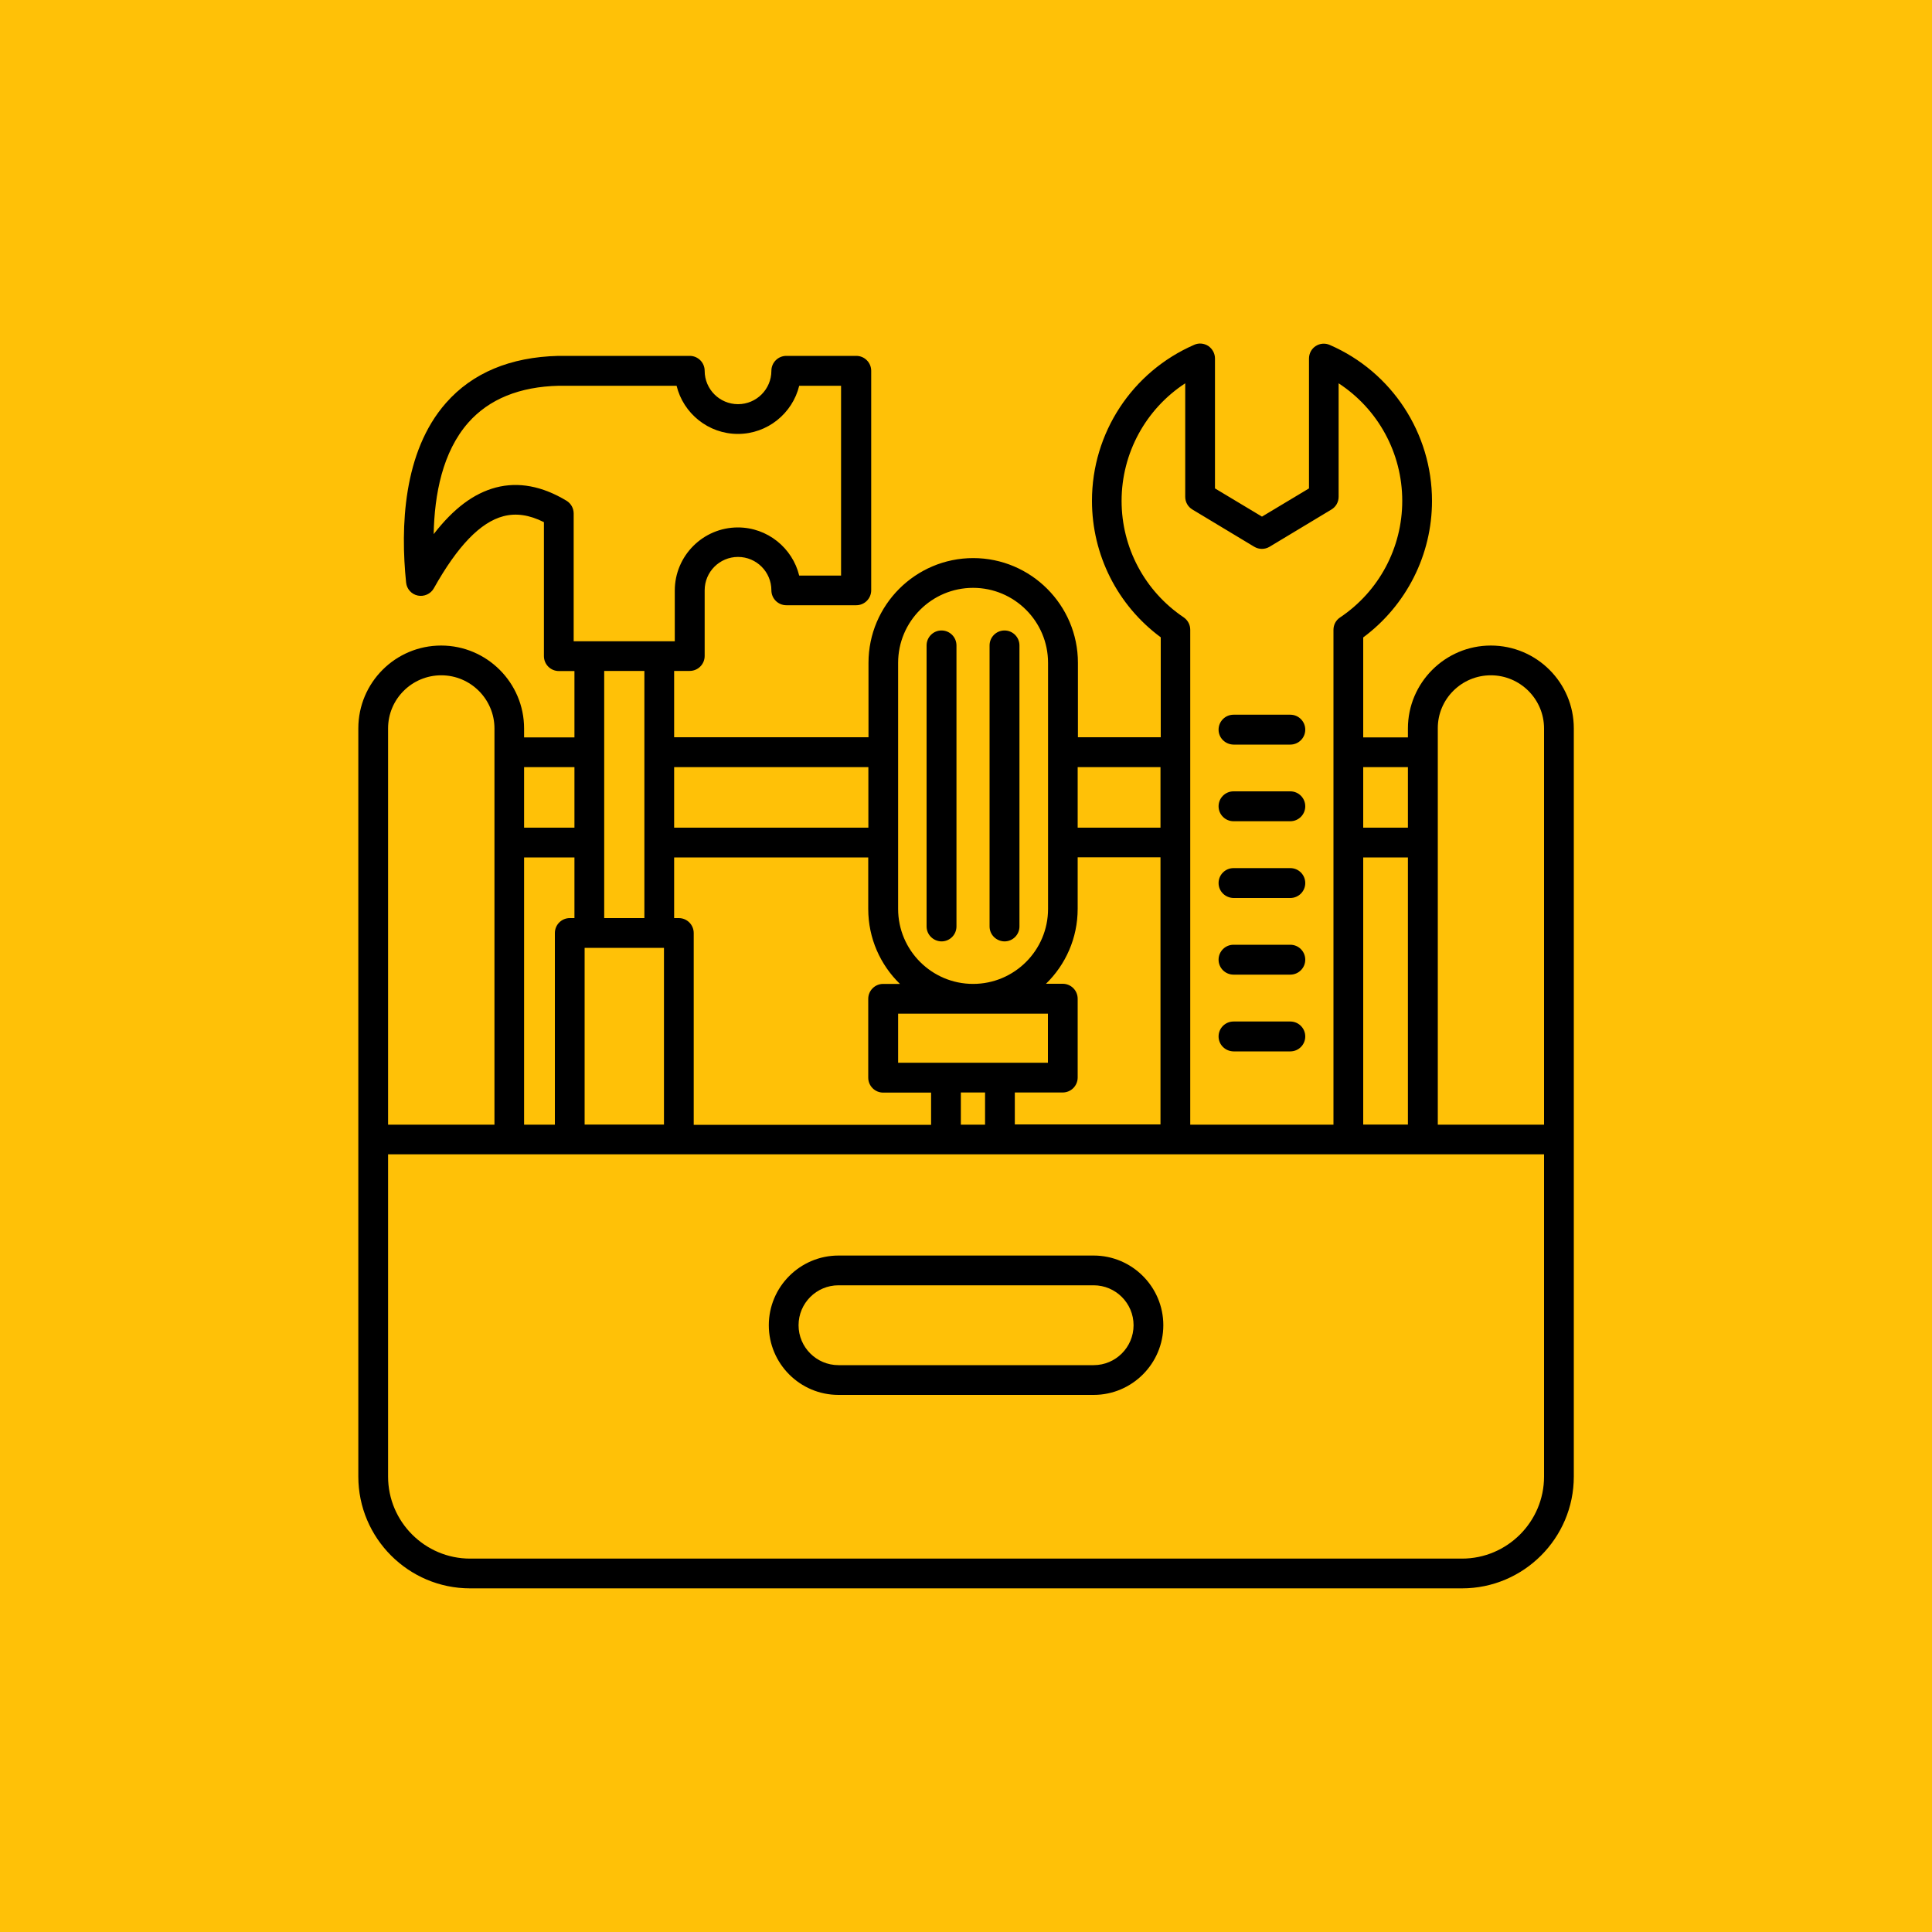
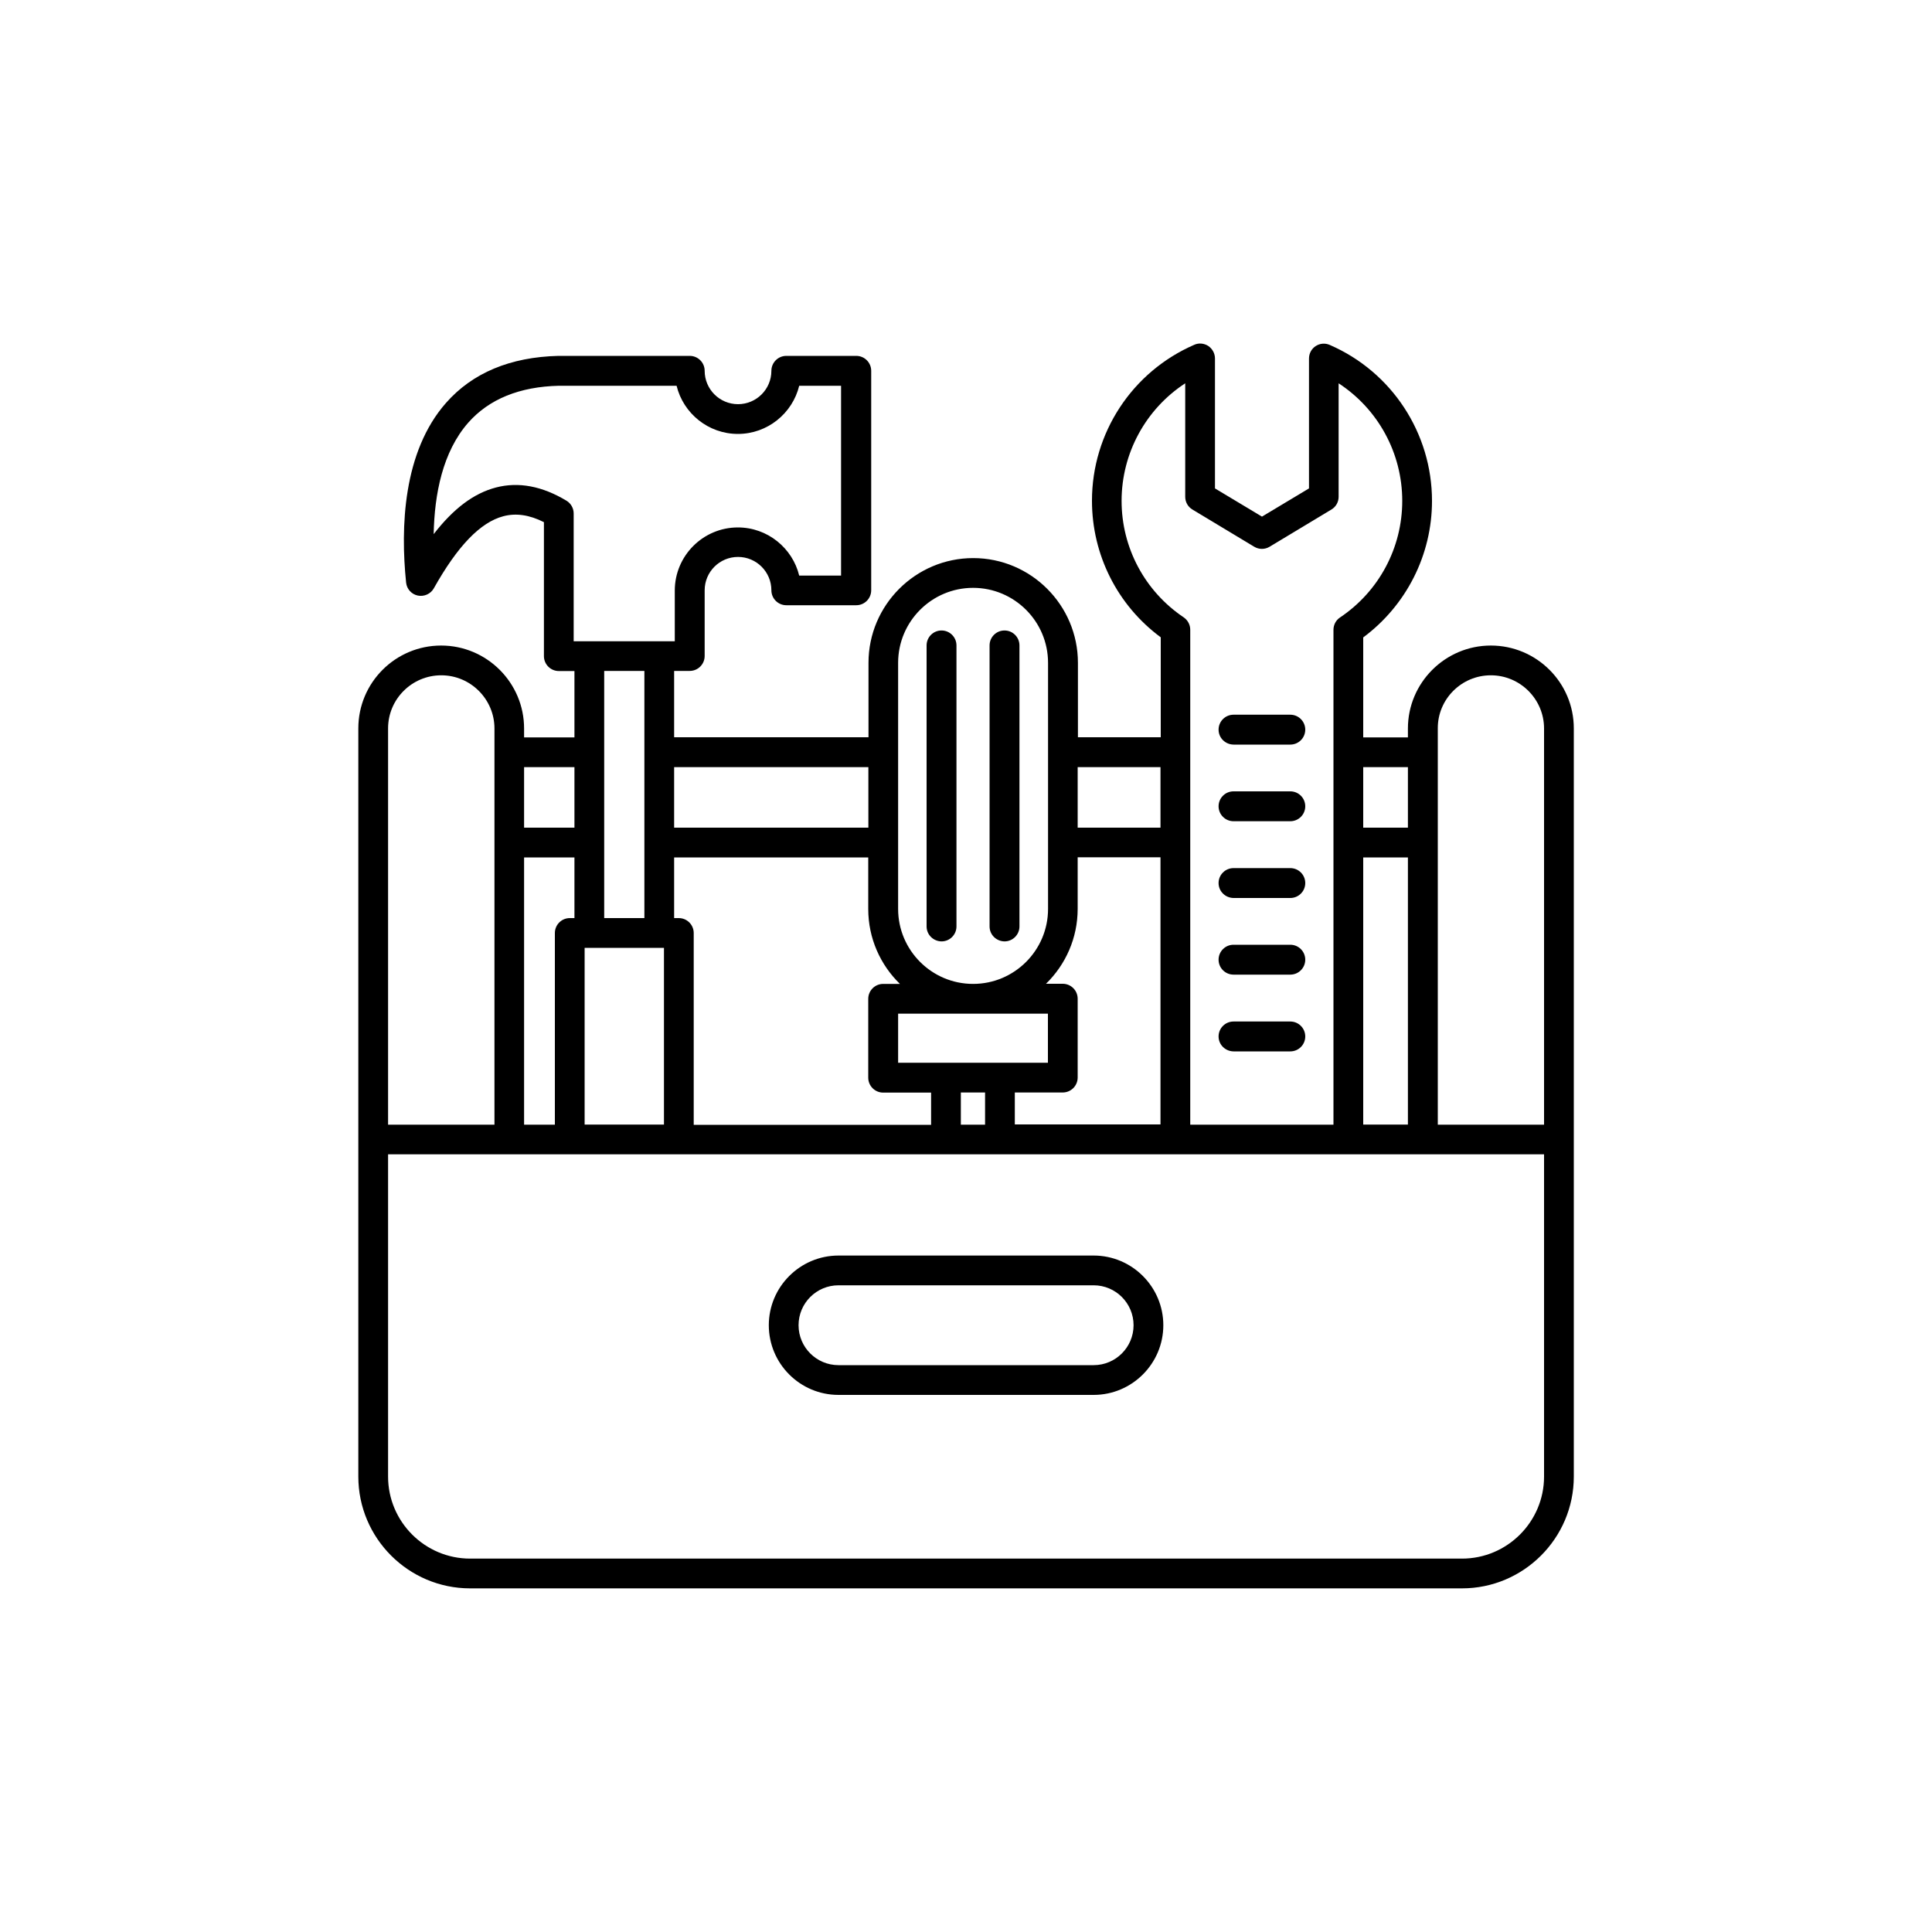
<svg xmlns="http://www.w3.org/2000/svg" version="1.1" x="0px" y="0px" viewBox="-25 -25 150 150" style="enable-background:new 0 0 100 100;" xml:space="preserve">
-   <rect x="-25" y="-25" width="150" height="150" fill="#FFC107" />
+   <rect x="-25" y="-25" width="150" height="150" fill="transparent" />
  <path d="M90.75,25.12c-3.55,0-6.44,2.89-6.44,6.44v0.69h-3.47v-7.76c3.35-2.49,5.34-6.41,5.34-10.6c0-5.26-3.12-10.02-7.94-12.11           c-0.36-0.16-0.77-0.12-1.09,0.09c-0.33,0.21-0.52,0.58-0.52,0.97v10.08l-3.65,2.19l-3.65-2.19V2.83c0-0.39-0.2-0.75-0.52-0.97           c-0.33-0.21-0.74-0.25-1.09-0.09c-4.83,2.1-7.94,6.85-7.94,12.11c0,4.2,1.98,8.12,5.34,10.6v7.76h-6.43v-5.78           c0-4.48-3.65-8.13-8.13-8.13s-8.13,3.65-8.13,8.13v5.78H27.34v-5.15h1.21c0.64,0,1.16-0.52,1.16-1.16v-5.1           c0-1.43,1.16-2.59,2.59-2.59c1.43,0,2.59,1.16,2.59,2.59c0,0.64,0.52,1.16,1.16,1.16h5.43c0.64,0,1.16-0.52,1.16-1.16V3.79           c0-0.64-0.52-1.16-1.16-1.16h-5.43c-0.64,0-1.16,0.52-1.16,1.16c0,1.43-1.16,2.59-2.59,2.59c-1.43,0-2.59-1.16-2.59-2.59           c0-0.64-0.52-1.16-1.16-1.16H18.39c-0.01,0-0.02,0-0.03,0c-3.74,0.09-6.68,1.32-8.73,3.65c-3.35,3.8-3.54,9.68-3.1,13.95           c0.05,0.5,0.42,0.91,0.91,1.01c0.49,0.1,1-0.13,1.24-0.56c1.85-3.3,3.62-5.13,5.4-5.6c0.98-0.26,2.02-0.11,3.15,0.46v10.4           c0,0.64,0.52,1.16,1.16,1.16h1.21v5.15h-3.91v-0.69c0-3.55-2.89-6.44-6.44-6.44S2.82,28,2.82,31.55v31.92v26.17           c0,4.78,3.89,8.68,8.68,8.68h77.01c4.78,0,8.68-3.89,8.68-8.68V63.47V31.55C97.19,28,94.3,25.12,90.75,25.12z M90.75,27.43           c2.27,0,4.13,1.85,4.13,4.13v30.76h-8.25V31.55C86.62,29.28,88.47,27.43,90.75,27.43z M80.84,41.57h3.47v20.74h-3.47V41.57z            M84.31,34.56v4.7h-3.47v-4.7H84.31z M62.08,13.89c0-3.72,1.89-7.14,4.94-9.13v8.81c0,0.41,0.21,0.78,0.56,0.99l4.8,2.89           c0.37,0.22,0.82,0.22,1.19,0l4.8-2.89c0.35-0.21,0.56-0.58,0.56-0.99V4.76c3.05,1.99,4.94,5.4,4.94,9.13c0,3.63-1.8,7.02-4.83,9.05           c-0.32,0.21-0.51,0.57-0.51,0.96v38.42H67.41V23.89c0-0.38-0.19-0.74-0.51-0.96C63.88,20.9,62.08,17.52,62.08,13.89z M19.6,46.28           h-0.36c-0.64,0-1.16,0.52-1.16,1.16v14.88h-2.39V41.57h3.91V46.28z M20.39,48.59h6.16v13.72h-6.16V48.59z M27.7,46.28h-0.36v-4.71           h15.07v4c0,2.28,0.94,4.34,2.46,5.82h-1.3c-0.64,0-1.16,0.52-1.16,1.16v6.12c0,0.64,0.52,1.16,1.16,1.16h3.72v2.5H28.86V47.44           C28.86,46.8,28.34,46.28,27.7,46.28z M44.73,57.51V53.7h11.63v3.81H44.73z M49.6,59.82h1.88v2.5H49.6V59.82z M53.79,59.82h3.72           c0.64,0,1.16-0.52,1.16-1.16v-6.12c0-0.64-0.52-1.16-1.16-1.16h-1.3c1.52-1.48,2.46-3.54,2.46-5.82v-4h6.43v20.74H53.79V59.82z            M65.1,34.56v4.7h-6.43v-4.7H65.1z M44.73,26.46c0-3.21,2.61-5.82,5.82-5.82s5.82,2.61,5.82,5.82v19.11c0,3.21-2.61,5.82-5.82,5.82           s-5.82-2.61-5.82-5.82V26.46z M42.42,34.56v4.7H27.34v-4.7H42.42z M18.99,13.88c-1.89-1.14-3.73-1.49-5.49-1.03           c-1.71,0.45-3.28,1.62-4.83,3.62c0.06-3.09,0.69-6.39,2.69-8.66c1.61-1.82,3.97-2.79,7.04-2.86h9.13c0.52,2.14,2.46,3.74,4.76,3.74           c2.3,0,4.24-1.6,4.76-3.74h3.25v14.74h-3.25c-0.52-2.14-2.46-3.74-4.76-3.74c-2.7,0-4.9,2.2-4.9,4.9v3.94h-7.85v-9.92           C19.54,14.46,19.33,14.09,18.99,13.88z M25.03,27.09v19.19h-3.12V27.09H25.03z M19.6,34.56v4.7h-3.91v-4.7H19.6z M9.26,27.43           c2.27,0,4.13,1.85,4.13,4.13v30.76H5.13V31.55C5.13,29.28,6.98,27.43,9.26,27.43z M94.88,89.64c0,3.51-2.86,6.37-6.37,6.37H11.5           c-3.51,0-6.37-2.86-6.37-6.37V64.62h89.75V89.64z M46.94,46.93V25.11c0-0.64,0.52-1.16,1.16-1.16c0.64,0,1.16,0.52,1.16,1.16v21.82           c0,0.64-0.52,1.16-1.16,1.16C47.46,48.08,46.94,47.57,46.94,46.93z M51.83,46.93V25.11c0-0.64,0.52-1.16,1.16-1.16           c0.64,0,1.16,0.52,1.16,1.16v21.82c0,0.64-0.52,1.16-1.16,1.16C52.35,48.08,51.83,47.57,51.83,46.93z M40.1,83.3h19.81           c2.98,0,5.41-2.43,5.41-5.41s-2.43-5.41-5.41-5.41H40.1c-2.98,0-5.41,2.43-5.41,5.41S37.11,83.3,40.1,83.3z M40.1,74.79h19.81           c1.71,0,3.1,1.39,3.1,3.1s-1.39,3.1-3.1,3.1H40.1c-1.71,0-3.1-1.39-3.1-3.1S38.39,74.79,40.1,74.79z M69.61,31.65           c0-0.64,0.52-1.16,1.16-1.16h4.41c0.64,0,1.16,0.52,1.16,1.16s-0.52,1.16-1.16,1.16h-4.41C70.13,32.8,69.61,32.29,69.61,31.65z            M69.61,37.6c0-0.64,0.52-1.16,1.16-1.16h4.41c0.64,0,1.16,0.52,1.16,1.16c0,0.64-0.52,1.16-1.16,1.16h-4.41           C70.13,38.76,69.61,38.24,69.61,37.6z M69.61,43.56c0-0.64,0.52-1.16,1.16-1.16h4.41c0.64,0,1.16,0.52,1.16,1.16           c0,0.64-0.52,1.16-1.16,1.16h-4.41C70.13,44.71,69.61,44.2,69.61,43.56z M69.61,49.51c0-0.64,0.52-1.16,1.16-1.16h4.41           c0.64,0,1.16,0.52,1.16,1.16c0,0.64-0.52,1.16-1.16,1.16h-4.41C70.13,50.67,69.61,50.15,69.61,49.51z M69.61,55.47           c0-0.64,0.52-1.16,1.16-1.16h4.41c0.64,0,1.16,0.52,1.16,1.16c0,0.64-0.52,1.16-1.16,1.16h-4.41           C70.13,56.62,69.61,56.11,69.61,55.47z" fill="black" />
</svg>
